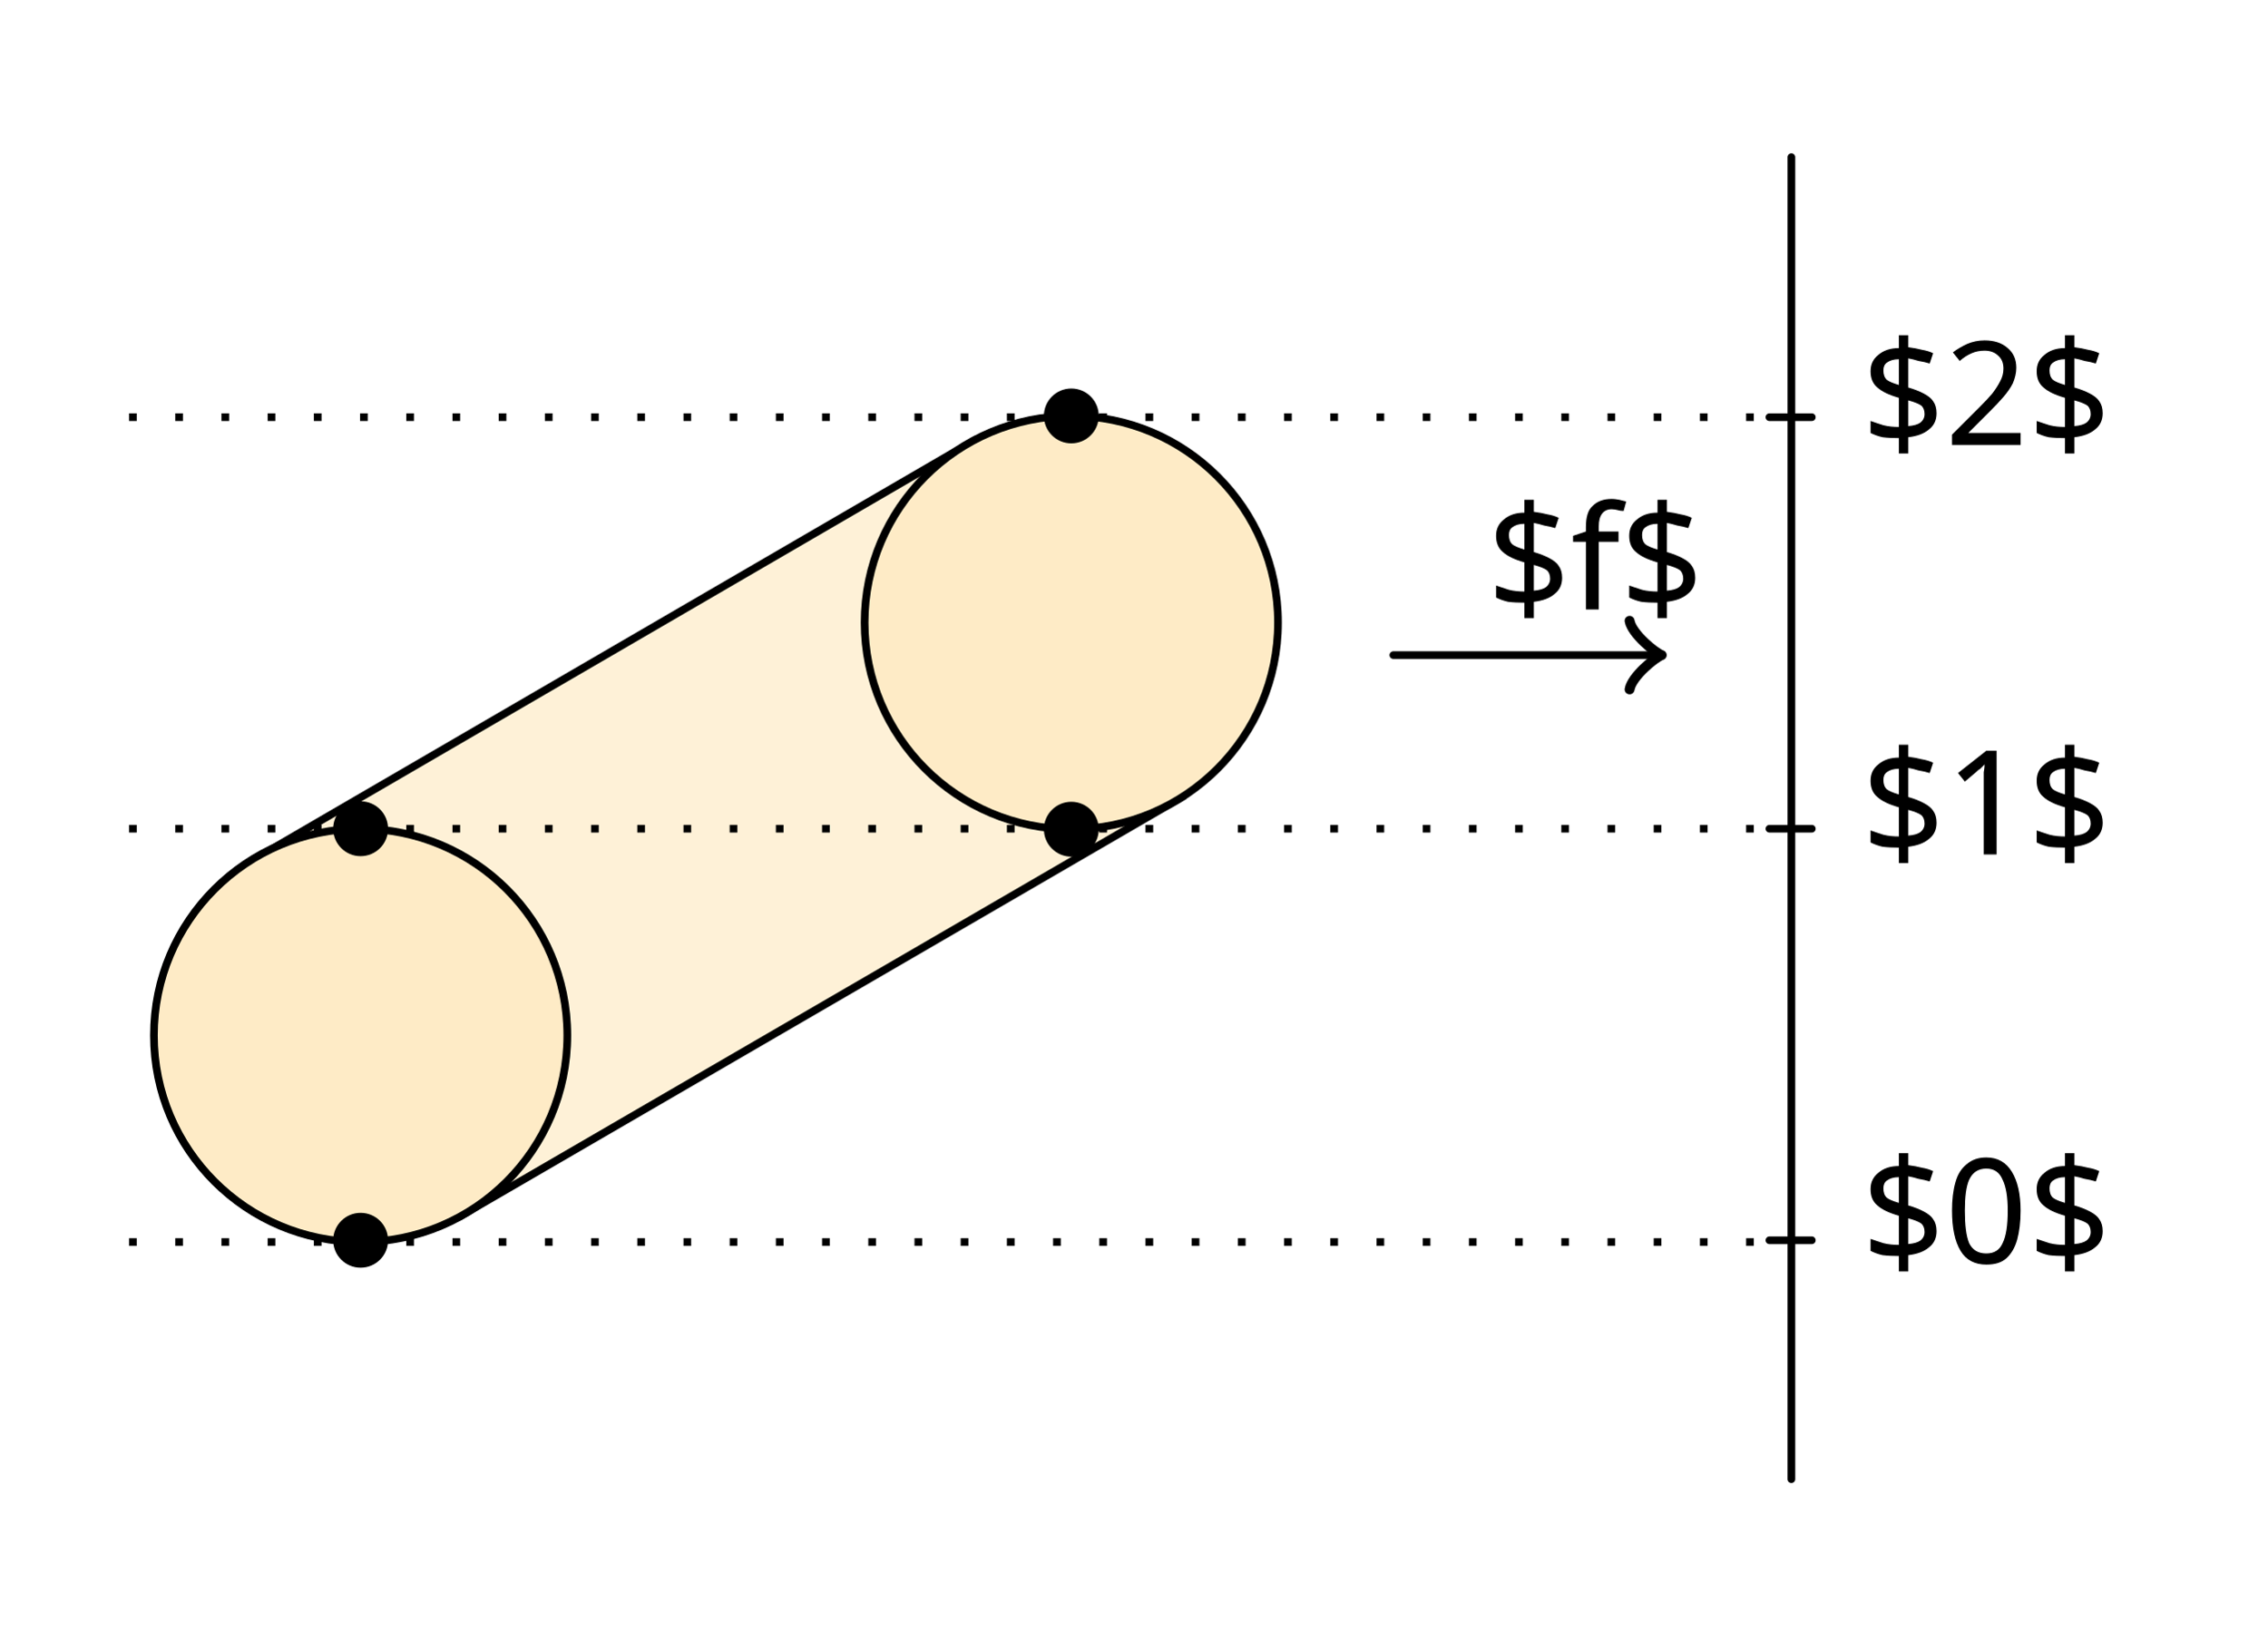
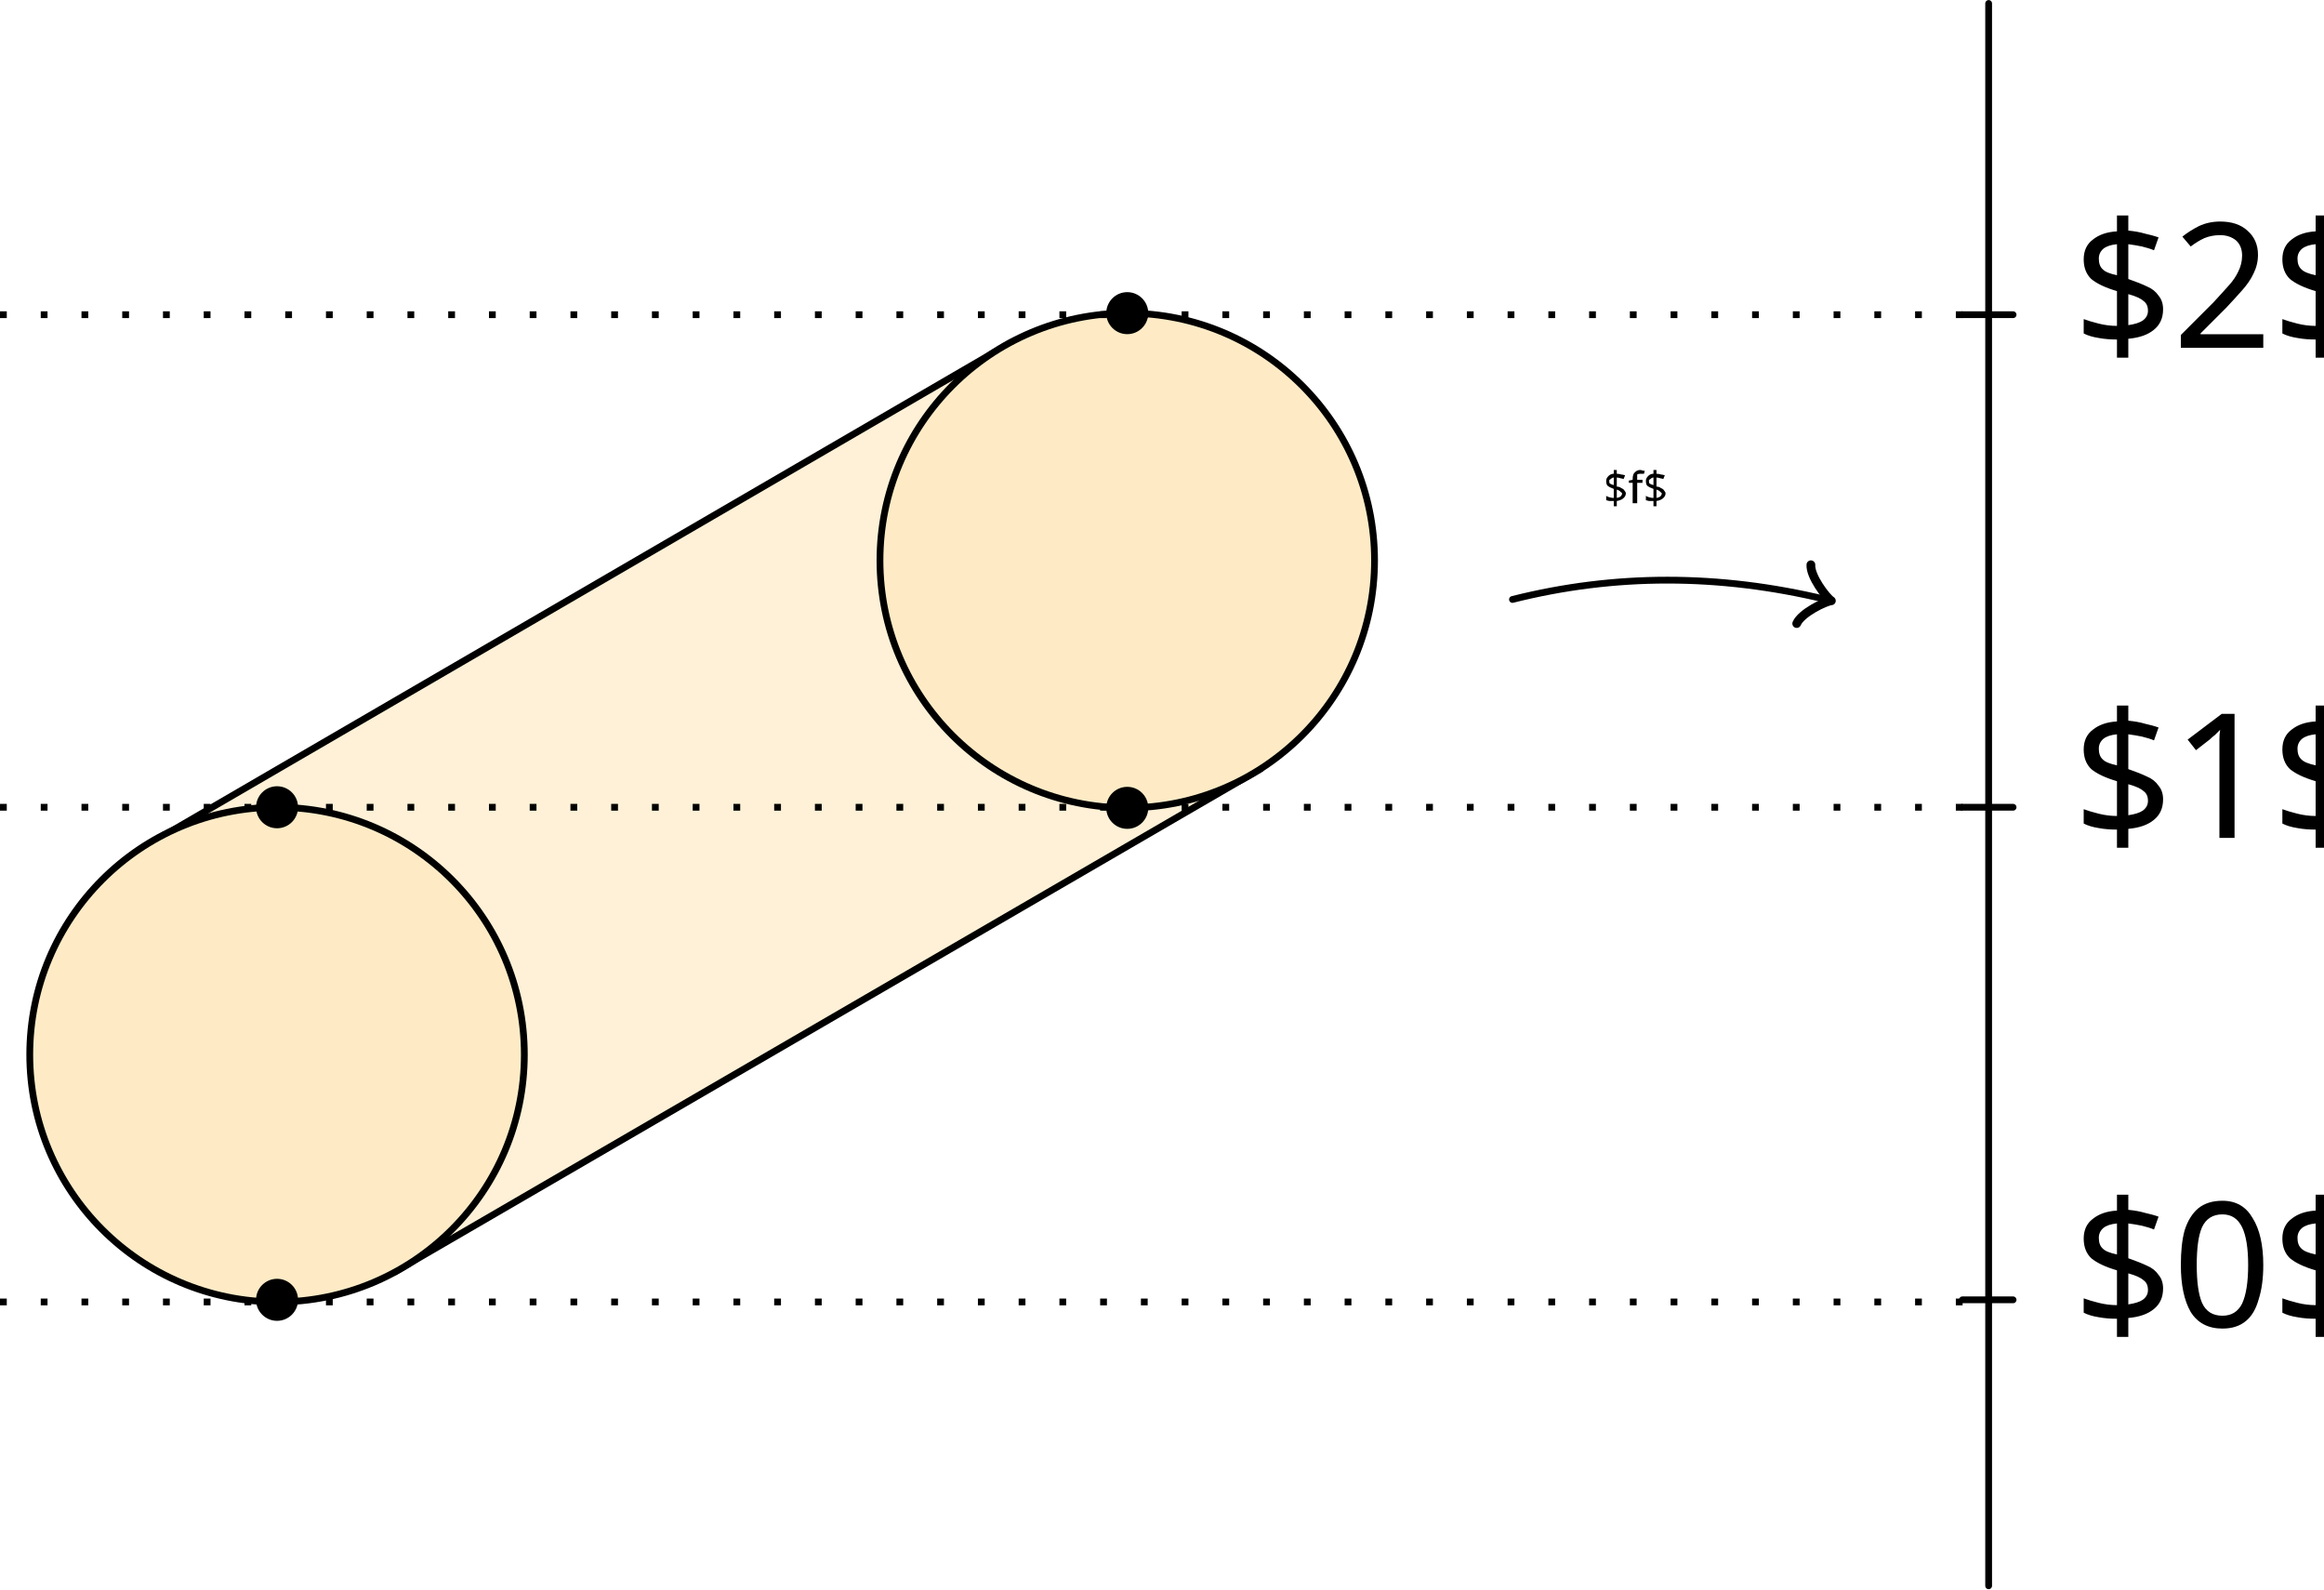
- <svg xmlns="http://www.w3.org/2000/svg" width="41.316mm" height="29.903mm" viewBox="0 0 41.316 29.903" version="1.1" id="svg8">
+ <svg xmlns="http://www.w3.org/2000/svg" width="48.024mm" height="32.833mm" viewBox="0 0 48.024 32.833" version="1.1" id="svg8">
  <defs id="defs2">
    <marker markerWidth="0.911" markerHeight="1.69" style="overflow:visible;stroke:#000000" refX="0" refY="0" orient="auto-start-reverse" id="marker-arrow-0.5308">
      <g id="g838" transform="scale(2.153529)">
        <path id="path836" style="fill:none;stroke:#000000;stroke-width:0.6;stroke-linecap:round;stroke-linejoin:round;stroke-miterlimit:10;stroke-dasharray:none;stroke-opacity:1" d="M -1.554,2.072 C -1.425,1.295 0,0.13 0.389,0 0,-0.13 -1.425,-1.295 -1.554,-2.072" />
      </g>
    </marker>
    <marker markerWidth="0.911" markerHeight="1.69" style="overflow:visible;stroke:#000000" refX="0" refY="0" orient="auto-start-reverse" id="marker936">
      <g id="g934" transform="scale(2.153529)">
        <path id="path932" style="fill:none;stroke:#000000;stroke-width:0.6;stroke-linecap:round;stroke-linejoin:round;stroke-miterlimit:10;stroke-dasharray:none;stroke-opacity:1" d="M -1.554,2.072 C -1.425,1.295 0,0.13 0.389,0 0,-0.13 -1.425,-1.295 -1.554,-2.072" />
      </g>
    </marker>
  </defs>
-   <g id="layer1" transform="translate(-68.8321,-222.3465)">
-     <path style="color:#000000;overflow:visible;opacity:1;vector-effect:none;fill:#feebc6;fill-opacity:0.698;stroke:#000000;stroke-width:0.14;stroke-linecap:butt;stroke-linejoin:miter;stroke-miterlimit:4;stroke-dasharray:none;stroke-dashoffset:0;stroke-opacity:1;marker-start:none;marker-end:none" d="m 77.185,244.537 13.175,-7.653 -3.789,-6.5 -13.081,7.61" id="path936" />
-     <path style="color:#000000;overflow:visible;opacity:1;vector-effect:none;fill:none;fill-opacity:1;stroke:black;stroke-width:0.14;stroke-linecap:round;stroke-linejoin:miter;stroke-miterlimit:4;stroke-dasharray:none;stroke-dashoffset:0;stroke-opacity:1;marker-start:none;marker-end:none" d="M 101.479,249.31 V 225.211" id="path818" />
-     <text id="text953" xml:space="preserve" style="font-size:2.646px;font-family:'Iosevka Term';-inkscape-font-specification:'Iosevka Term, Normal';fill:#000000;fill-opacity:1;stroke:none;stroke-width:0.265" y="245.369" x="102.765">
-       <tspan id="tspan951" x="102.765" y="245.369" style="stroke-width:0.265">$0$</tspan>
+   <g id="layer1" transform="translate(-71.18394,-216.5485)">
+     <path style="color:#000000;overflow:visible;opacity:1;vector-effect:none;fill:#feebc6;fill-opacity:0.698;stroke:#000000;stroke-width:0.14;stroke-linecap:butt;stroke-linejoin:miter;stroke-miterlimit:4;stroke-dasharray:none;stroke-dashoffset:0;stroke-opacity:1;marker-start:none;marker-end:none" d="M 79.324,242.835 97.195,232.454 92.054,223.637 74.31,233.959" id="path936" />
+     <path style="color:#000000;overflow:visible;opacity:1;vector-effect:none;fill:none;fill-opacity:1;stroke:#000000;stroke-width:0.14;stroke-linecap:round;stroke-linejoin:miter;stroke-miterlimit:4;stroke-dasharray:none;stroke-dashoffset:0;stroke-opacity:1;marker-start:none;marker-end:none" d="M 112.278,249.31 V 216.62" id="path818" />
+     <text id="text953" xml:space="preserve" style="font-size:3.589px;font-family:'Iosevka Term';-inkscape-font-specification:'Iosevka Term, Normal';fill:#000000;fill-opacity:1;stroke:none;stroke-width:0.265" y="243.964" x="114.022">
+       <tspan id="tspan951" x="114.022" y="243.964" style="stroke-width:0.265">$0$</tspan>
    </text>
-     <text x="102.765" y="237.921" style="font-size:2.646px;font-family:'Iosevka Term';-inkscape-font-specification:'Iosevka Term, Normal';fill:#000000;fill-opacity:1;stroke:none;stroke-width:0.265" xml:space="preserve" id="text967">
-       <tspan style="stroke-width:0.265" y="237.921" x="102.765" id="tspan965">$1$</tspan>
+     <text x="114.022" y="233.861" style="font-size:3.589px;font-family:'Iosevka Term';-inkscape-font-specification:'Iosevka Term, Normal';fill:#000000;fill-opacity:1;stroke:none;stroke-width:0.265" xml:space="preserve" id="text967">
+       <tspan style="stroke-width:0.265" y="233.861" x="114.022" id="tspan965">$1$</tspan>
    </text>
-     <text id="text971" xml:space="preserve" style="font-size:2.646px;font-family:'Iosevka Term';-inkscape-font-specification:'Iosevka Term, Normal';fill:#000000;fill-opacity:1;stroke:none;stroke-width:0.265" y="230.457" x="102.765">
-       <tspan id="tspan969" x="102.765" y="230.457" style="stroke-width:0.265">$2$</tspan>
+     <text id="text971" xml:space="preserve" style="font-size:3.589px;font-family:'Iosevka Term';-inkscape-font-specification:'Iosevka Term, Normal';fill:#000000;fill-opacity:1;stroke:none;stroke-width:0.265" y="223.736" x="114.022">
+       <tspan id="tspan969" x="114.022" y="223.736" style="stroke-width:0.265">$2$</tspan>
    </text>
-     <path id="path1130" d="m 101.079,229.951 h 0.772" style="color:#000000;overflow:visible;opacity:1;vector-effect:none;fill:none;fill-opacity:1;stroke:#000000;stroke-width:0.14;stroke-linecap:round;stroke-linejoin:miter;stroke-miterlimit:4;stroke-dasharray:none;stroke-dashoffset:0;stroke-opacity:1;marker-start:none;marker-end:none" />
-     <path id="path1134" d="m 101.079,237.453 h 0.772" style="color:#000000;overflow:visible;opacity:1;vector-effect:none;fill:none;fill-opacity:1;stroke:#000000;stroke-width:0.14;stroke-linecap:round;stroke-linejoin:miter;stroke-miterlimit:4;stroke-dasharray:none;stroke-dashoffset:0;stroke-opacity:1;marker-start:none;marker-end:none" />
-     <path style="color:#000000;overflow:visible;opacity:1;vector-effect:none;fill:none;fill-opacity:1;stroke:#000000;stroke-width:0.14;stroke-linecap:round;stroke-linejoin:miter;stroke-miterlimit:4;stroke-dasharray:none;stroke-dashoffset:0;stroke-opacity:1;marker-start:none;marker-end:none" d="m 101.079,244.955 h 0.772" id="path1136" />
-     <path style="color:#000000;overflow:visible;opacity:1;vector-effect:none;fill:none;fill-opacity:1;stroke:#000000;stroke-width:0.14;stroke-linecap:round;stroke-linejoin:miter;stroke-miterlimit:4;stroke-dasharray:none;stroke-dashoffset:0;stroke-opacity:1;marker-start:none;marker-end:url(#marker-arrow-0.5308)" d="m 94.225,234.288 h 4.774" id="path1140" />
-     <text id="text1204" xml:space="preserve" style="font-size:2.646px;font-family:'Iosevka Term';-inkscape-font-specification:'Iosevka Term, Normal';fill:#000000;fill-opacity:1;stroke:none;stroke-width:0.265" y="233.457" x="95.943">
-       <tspan id="tspan1202" x="95.943" y="233.457" style="stroke-width:0.265">$f$</tspan>
+     <path id="path1130" d="m 111.736,223.05 h 1.047" style="color:#000000;overflow:visible;opacity:1;vector-effect:none;fill:none;fill-opacity:1;stroke:#000000;stroke-width:0.14;stroke-linecap:round;stroke-linejoin:miter;stroke-miterlimit:4;stroke-dasharray:none;stroke-dashoffset:0;stroke-opacity:1;marker-start:none;marker-end:none" />
+     <path id="path1134" d="m 111.736,233.226 h 1.047" style="color:#000000;overflow:visible;opacity:1;vector-effect:none;fill:none;fill-opacity:1;stroke:#000000;stroke-width:0.14;stroke-linecap:round;stroke-linejoin:miter;stroke-miterlimit:4;stroke-dasharray:none;stroke-dashoffset:0;stroke-opacity:1;marker-start:none;marker-end:none" />
+     <path style="color:#000000;overflow:visible;opacity:1;vector-effect:none;fill:none;fill-opacity:1;stroke:#000000;stroke-width:0.14;stroke-linecap:round;stroke-linejoin:miter;stroke-miterlimit:4;stroke-dasharray:none;stroke-dashoffset:0;stroke-opacity:1;marker-start:none;marker-end:none" d="m 111.736,243.402 h 1.047" id="path1136" />
+     <path style="color:#000000;overflow:visible;opacity:1;vector-effect:none;fill:none;fill-opacity:1;stroke:#000000;stroke-width:0.14;stroke-linecap:round;stroke-linejoin:miter;stroke-miterlimit:4;stroke-dasharray:none;stroke-dashoffset:0;stroke-opacity:1;marker-start:none;marker-end:url(#marker-arrow-0.5308)" d="m 102.438,228.933 c 2.114,-0.533 4.273,-0.531 6.476,0" id="path1140" />
+     <text id="text1204" xml:space="preserve" style="font-size:0.897px;font-family:'Iosevka Term';-inkscape-font-specification:'Iosevka Term, Normal';text-align:center;text-anchor:middle;fill:#000000;fill-opacity:1;stroke:none;stroke-width:0.265" y="226.946" x="105.565">
+       <tspan id="tspan1202" x="105.565" y="226.946" style="text-align:center;text-anchor:middle;stroke-width:0.265">$f$</tspan>
    </text>
-     <circle style="color:#000000;overflow:visible;opacity:1;vector-effect:none;fill:#feebc6;fill-opacity:1;stroke:#000000;stroke-width:0.14;stroke-linecap:butt;stroke-linejoin:miter;stroke-miterlimit:4;stroke-dasharray:none;stroke-dashoffset:0;stroke-opacity:1;marker-start:none;marker-end:none" id="path896" cx="88.356" cy="233.695" r="3.767" />
-     <circle r="3.767" cy="241.22" cx="75.404" id="circle930" style="color:#000000;overflow:visible;opacity:1;vector-effect:none;fill:#feebc6;fill-opacity:1;stroke:#000000;stroke-width:0.14;stroke-linecap:butt;stroke-linejoin:miter;stroke-miterlimit:4;stroke-dasharray:none;stroke-dashoffset:0;stroke-opacity:1;marker-start:none;marker-end:none" />
-     <circle id="path981" style="fill:#000000;stroke:none;stroke-width:1" cx="88.356" cy="229.928" r="0.5" />
-     <circle r="0.5" cy="237.462" cx="88.356" style="fill:#000000;stroke:none;stroke-width:1" id="circle983" />
-     <circle id="circle985" style="fill:#000000;stroke:none;stroke-width:1" cx="75.404" cy="237.453" r="0.5" />
-     <circle r="0.5" cy="244.955" cx="75.404" style="fill:#000000;stroke:none;stroke-width:1" id="circle987" />
-     <path style="color:#000000;overflow:visible;opacity:1;vector-effect:none;fill:none;fill-opacity:1;stroke:#000000;stroke-width:0.14;stroke-linecap:butt;stroke-linejoin:miter;stroke-miterlimit:4;stroke-dasharray:0.14, 0.702;stroke-dashoffset:0;stroke-opacity:1;marker-start:none;marker-end:none" d="m 71.184,244.987 h 30.343" id="path1021" />
-     <path id="path1025" d="m 71.184,237.453 h 30.343" style="color:#000000;overflow:visible;opacity:1;vector-effect:none;fill:none;fill-opacity:1;stroke:#000000;stroke-width:0.14;stroke-linecap:butt;stroke-linejoin:miter;stroke-miterlimit:4;stroke-dasharray:0.14, 0.702;stroke-dashoffset:0;stroke-opacity:1;marker-start:none;marker-end:none" />
-     <path style="color:#000000;overflow:visible;opacity:1;vector-effect:none;fill:none;fill-opacity:1;stroke:#000000;stroke-width:0.14;stroke-linecap:butt;stroke-linejoin:miter;stroke-miterlimit:4;stroke-dasharray:0.14, 0.702;stroke-dashoffset:0;stroke-opacity:1;marker-start:none;marker-end:none" d="m 71.184,229.951 h 30.343" id="path1027" />
+     <circle style="color:#000000;overflow:visible;opacity:1;vector-effect:none;fill:#feebc6;fill-opacity:1;stroke:#000000;stroke-width:0.14;stroke-linecap:butt;stroke-linejoin:miter;stroke-miterlimit:4;stroke-dasharray:none;stroke-dashoffset:0;stroke-opacity:1;marker-start:none;marker-end:none" id="path896" cx="94.478" cy="228.128" r="5.11" />
+     <circle r="5.11" cy="238.336" cx="76.909" id="circle930" style="color:#000000;overflow:visible;opacity:1;vector-effect:none;fill:#feebc6;fill-opacity:1;stroke:#000000;stroke-width:0.14;stroke-linecap:butt;stroke-linejoin:miter;stroke-miterlimit:4;stroke-dasharray:none;stroke-dashoffset:0;stroke-opacity:1;marker-start:none;marker-end:none" />
+     <circle id="path981" style="fill:#000000;stroke:none;stroke-width:1" cx="94.478" cy="223.018" r="0.434" />
+     <circle r="0.434" cy="233.238" cx="94.478" style="fill:#000000;stroke:none;stroke-width:1" id="circle983" />
+     <circle id="circle985" style="fill:#000000;stroke:none;stroke-width:1" cx="76.909" cy="233.226" r="0.434" />
+     <circle r="0.434" cy="243.402" cx="76.909" style="fill:#000000;stroke:none;stroke-width:1" id="circle987" />
+     <path style="color:#000000;overflow:visible;opacity:1;vector-effect:none;fill:none;fill-opacity:1;stroke:#000000;stroke-width:0.14;stroke-linecap:butt;stroke-linejoin:miter;stroke-miterlimit:4;stroke-dasharray:0.14, 0.702;stroke-dashoffset:0;stroke-opacity:1;marker-start:none;marker-end:none" d="M 71.184,243.446 H 112.343" id="path1021" />
+     <path id="path1025" d="M 71.184,233.226 H 112.343" style="color:#000000;overflow:visible;opacity:1;vector-effect:none;fill:none;fill-opacity:1;stroke:#000000;stroke-width:0.14;stroke-linecap:butt;stroke-linejoin:miter;stroke-miterlimit:4;stroke-dasharray:0.14, 0.702;stroke-dashoffset:0;stroke-opacity:1;marker-start:none;marker-end:none" />
+     <path style="color:#000000;overflow:visible;opacity:1;vector-effect:none;fill:none;fill-opacity:1;stroke:#000000;stroke-width:0.14;stroke-linecap:butt;stroke-linejoin:miter;stroke-miterlimit:4;stroke-dasharray:0.14, 0.702;stroke-dashoffset:0;stroke-opacity:1;marker-start:none;marker-end:none" d="M 71.184,223.05 H 112.343" id="path1027" />
  </g>
</svg>
